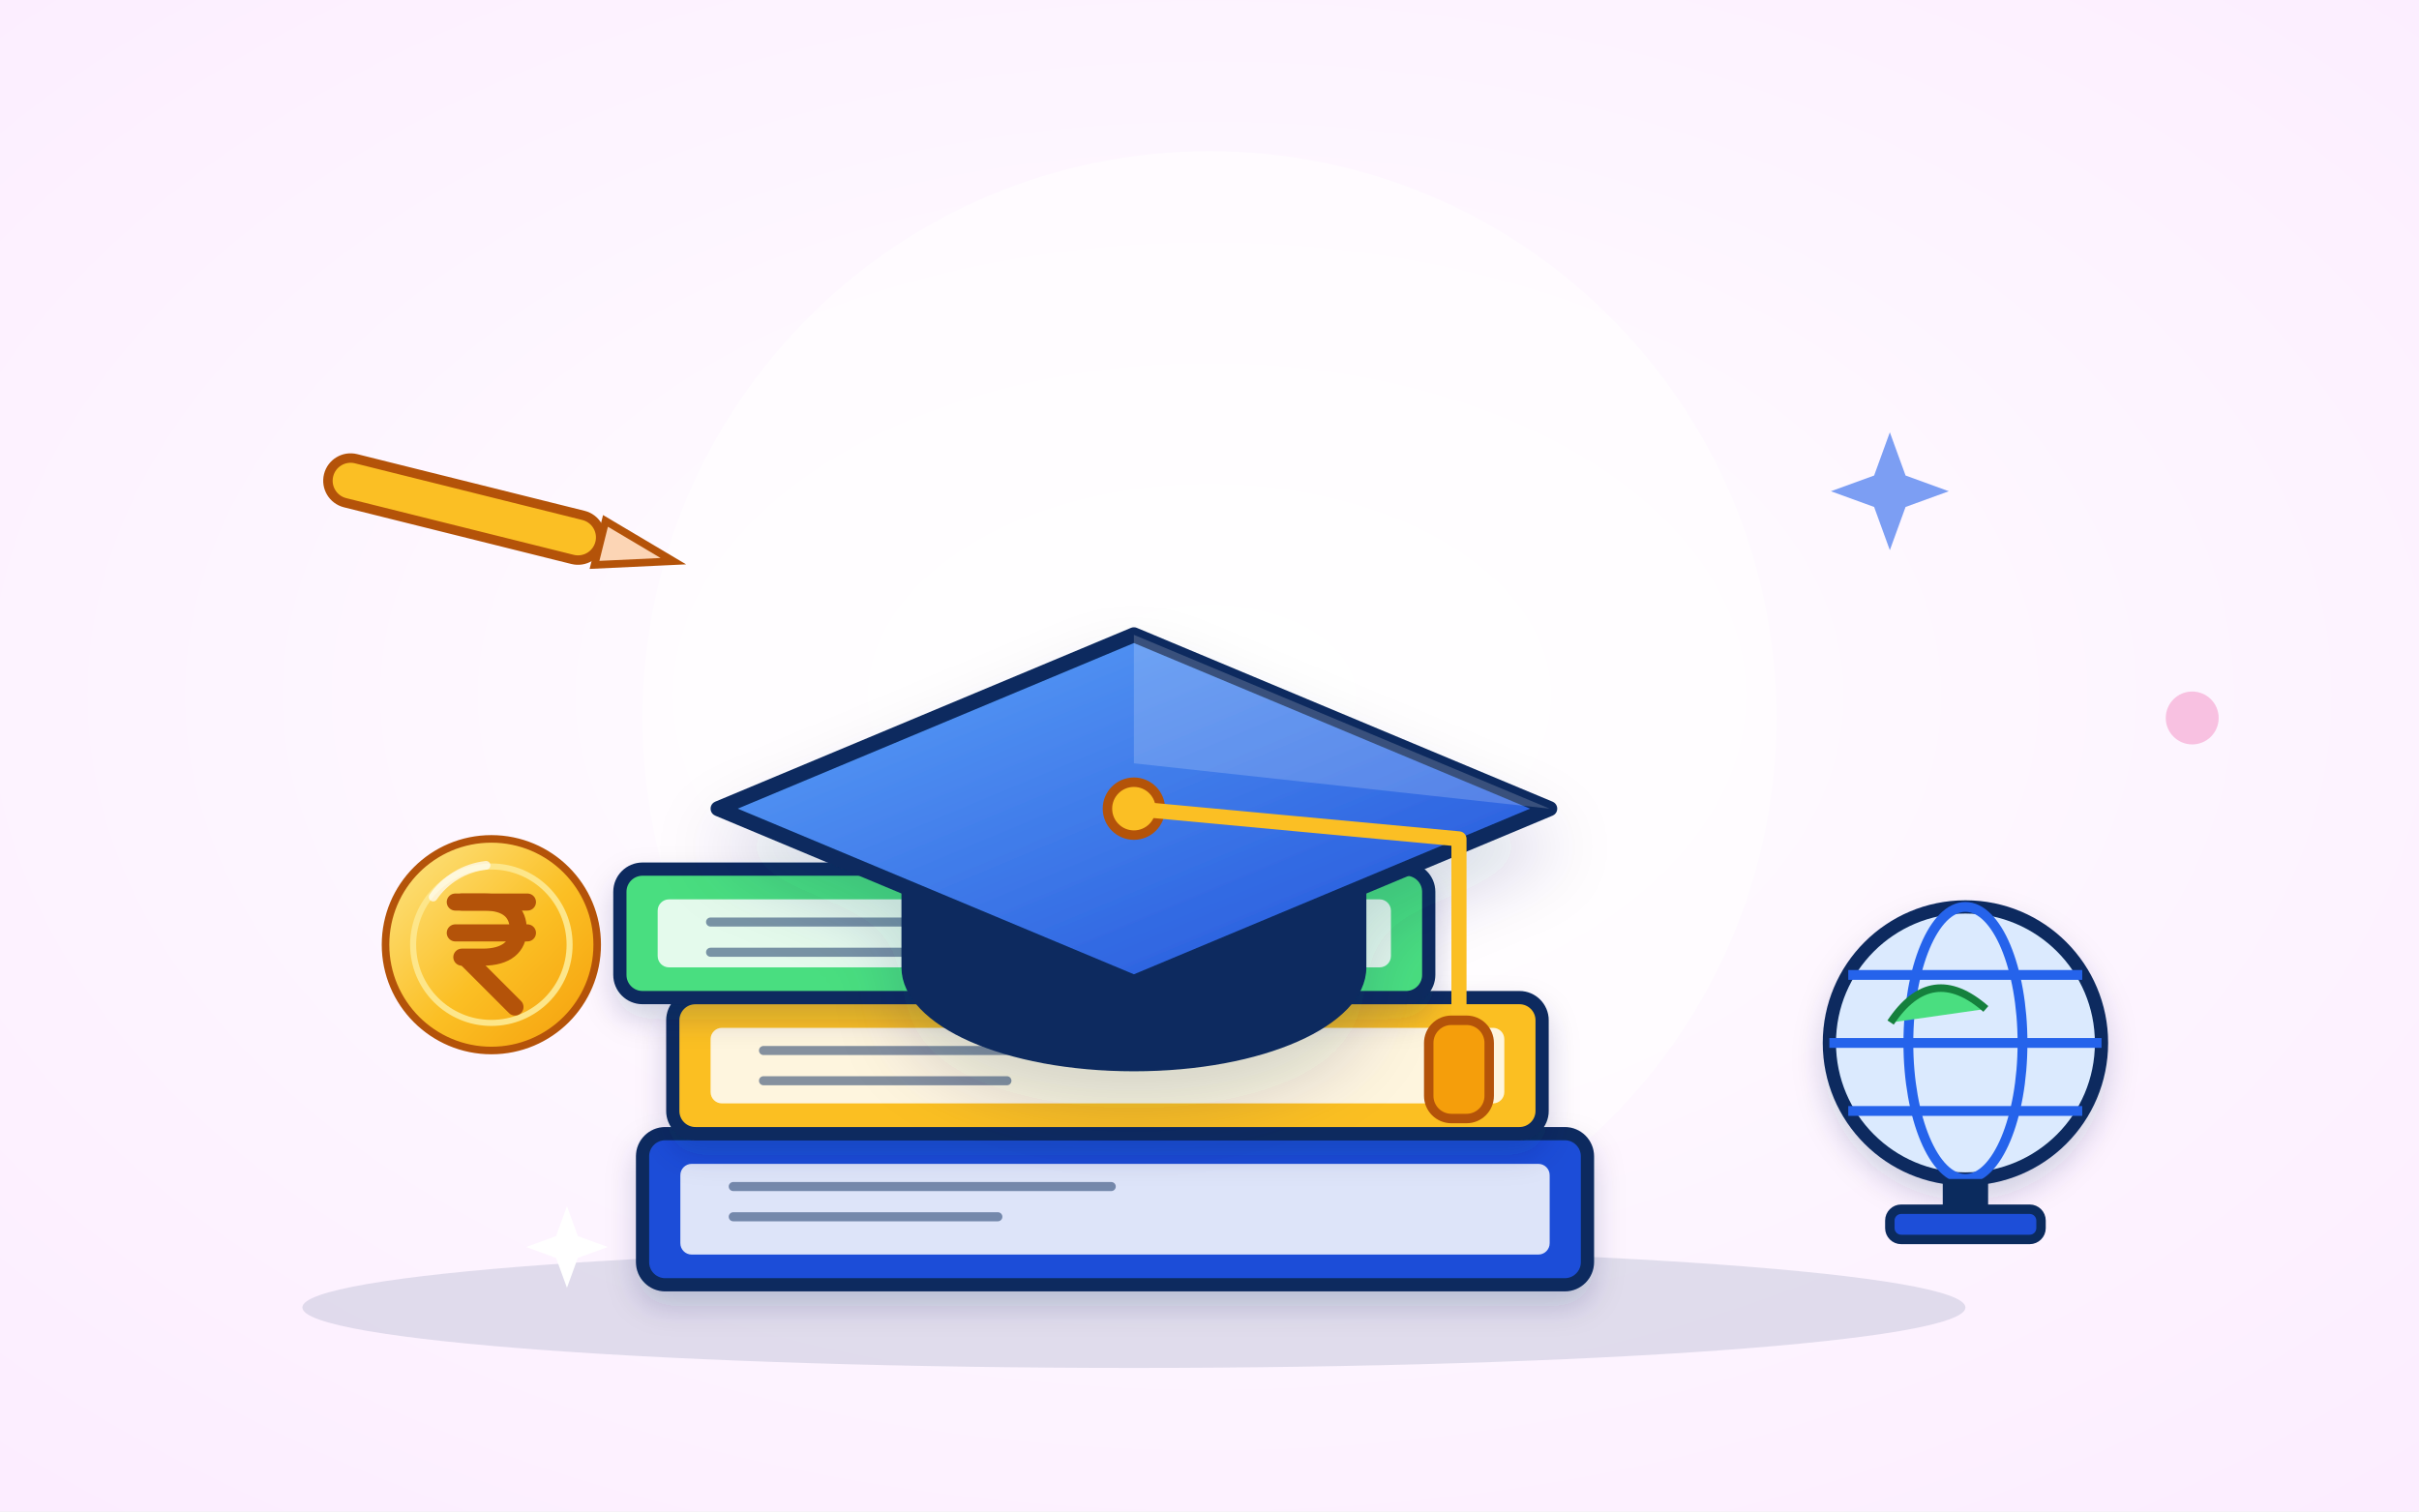
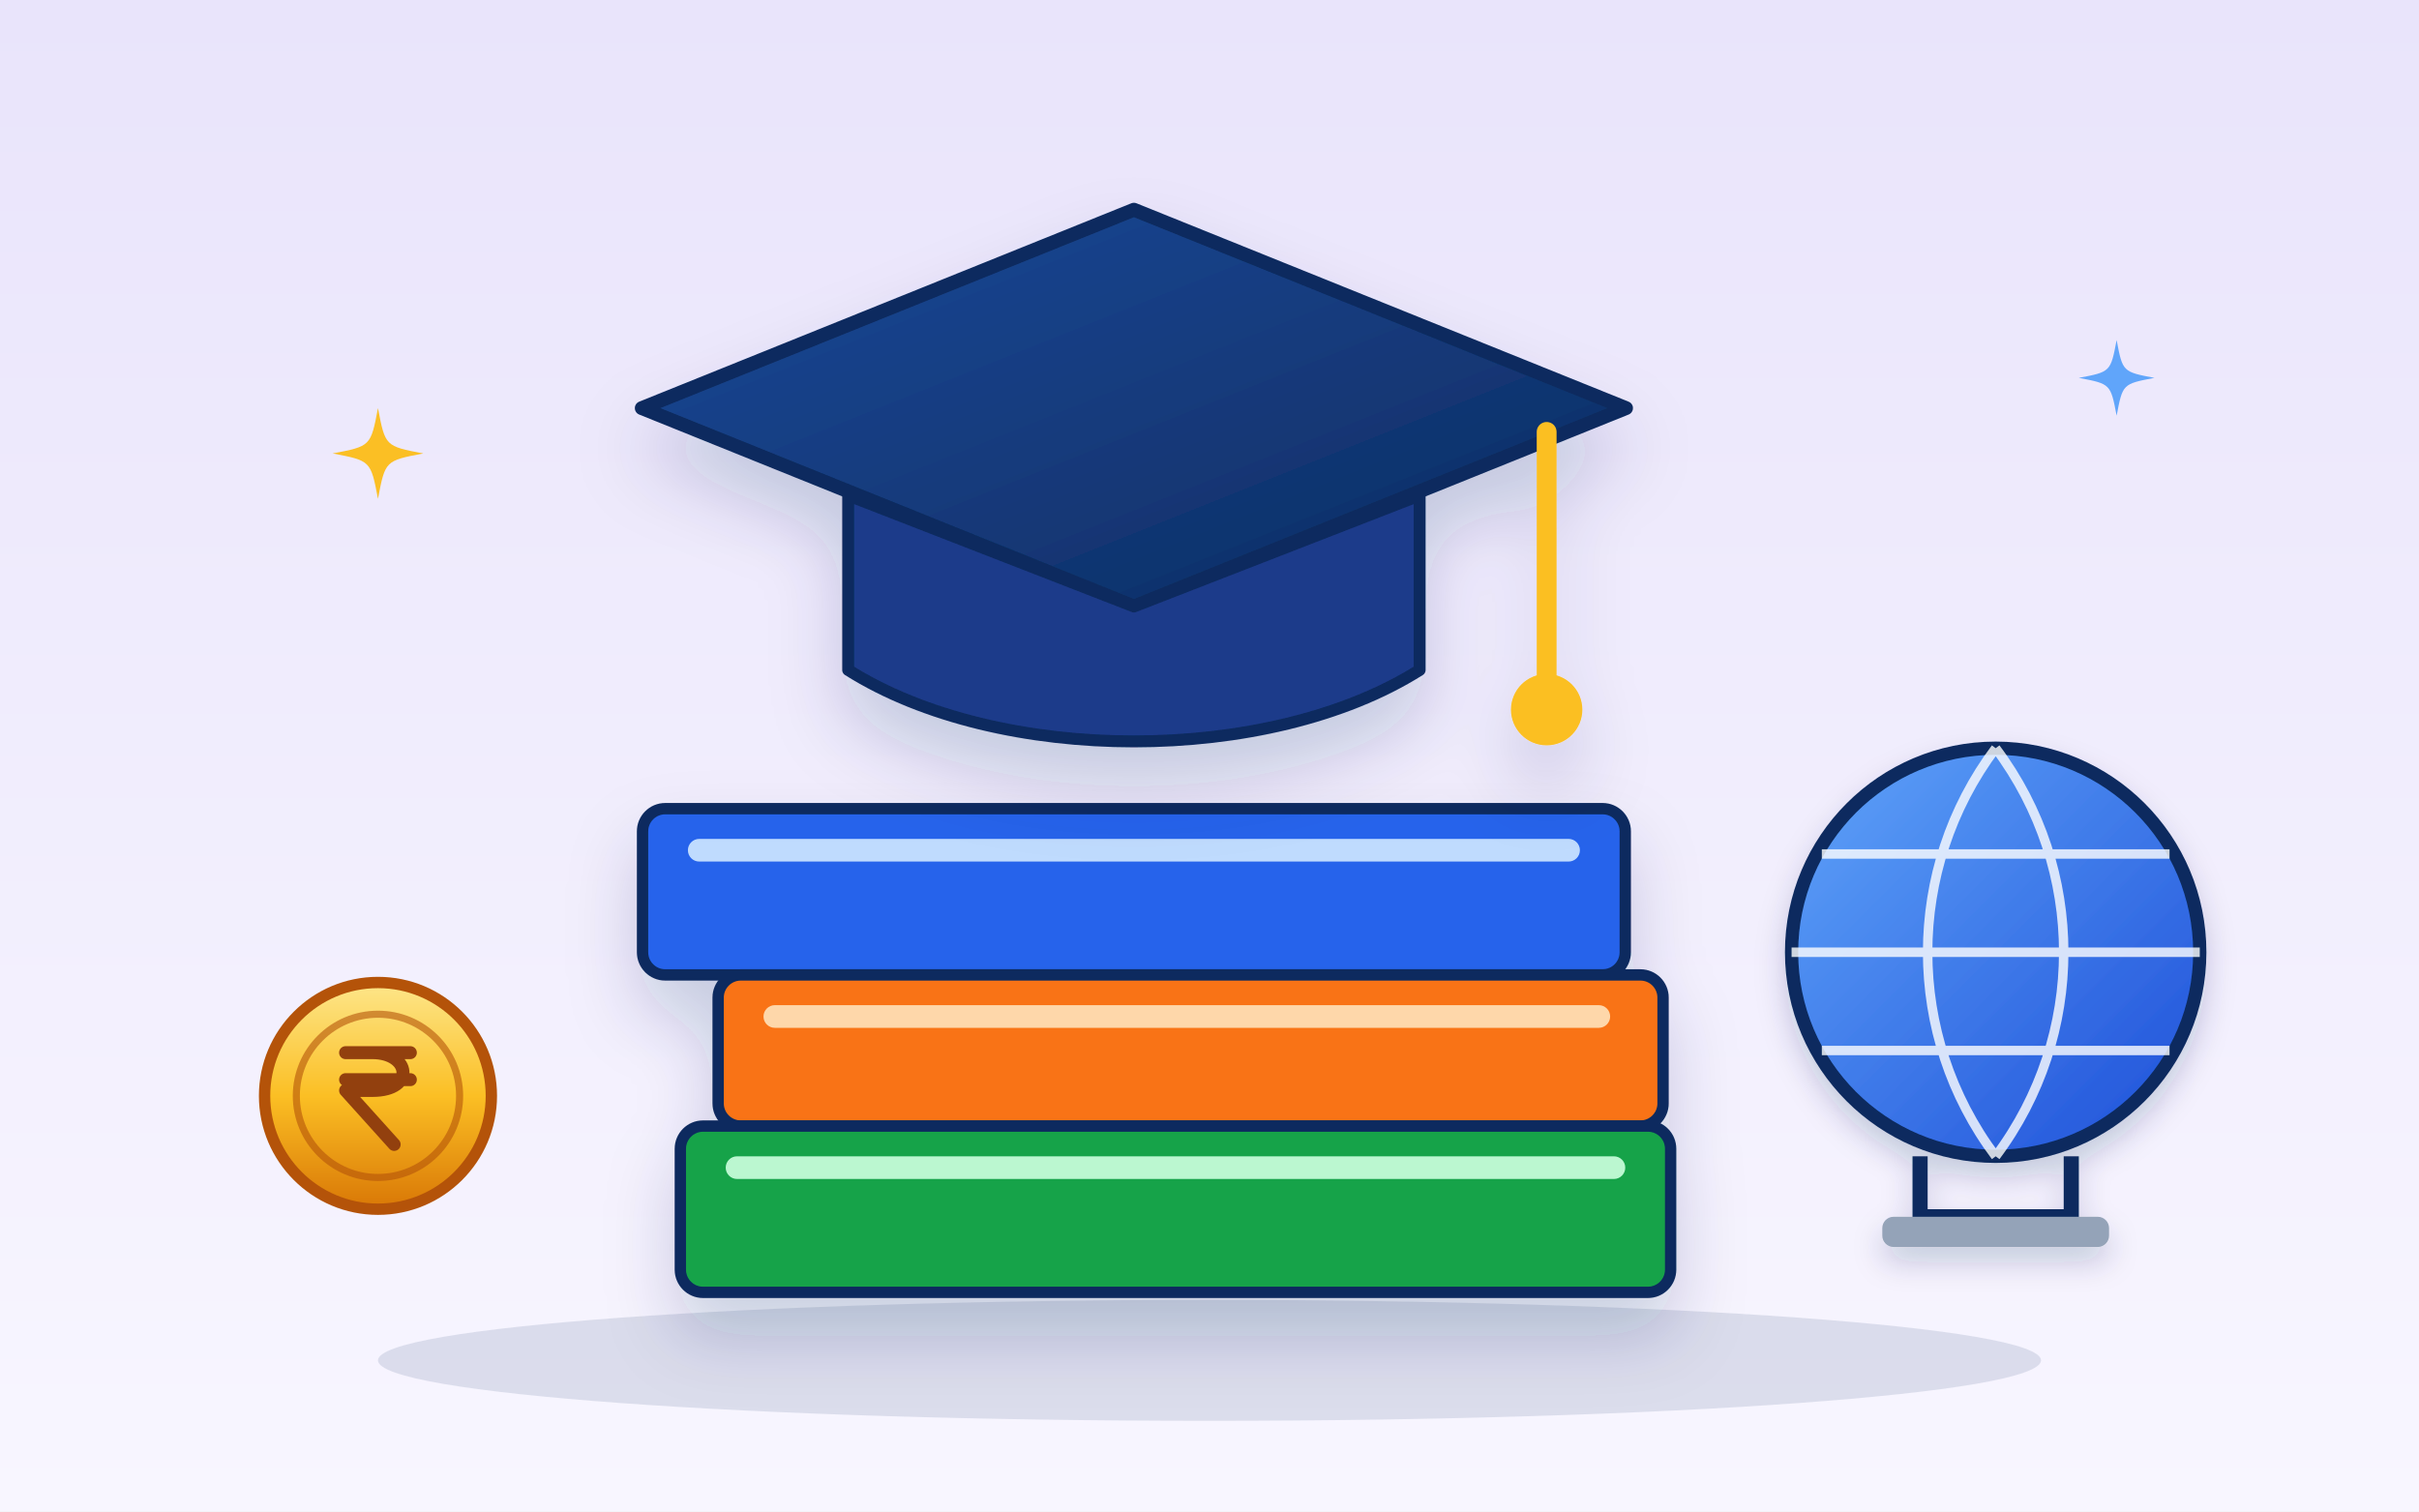
<svg xmlns="http://www.w3.org/2000/svg" viewBox="0 0 640 400" preserveAspectRatio="xMidYMid slice">
  <defs>
-     <radialGradient id="bg" cx="50%" cy="46%" r="72%">
-       <stop offset="0" stop-color="#fff" />
-       <stop offset="1" stop-color="#FCEDFF" />
-     </radialGradient>
+     <linearGradient id="sky" x1="0" y1="0" x2="0" y2="1">
+       <stop offset="0" stop-color="#BFDDF8" />
+       <stop offset=".65" stop-color="#E4F1FD" />
+       <stop offset="1" stop-color="#F6FAFF" />
+     </linearGradient>
+     <linearGradient id="dusk" x1="0" y1="0" x2="0" y2="1">
+       <stop offset="0" stop-color="#FDE7B8" />
+       <stop offset=".55" stop-color="#FDBA74" />
+       <stop offset="1" stop-color="#F97316" />
+     </linearGradient>
+     <linearGradient id="mint" x1="0" y1="0" x2="0" y2="1">
+       <stop offset="0" stop-color="#DDF3E6" />
+       <stop offset="1" stop-color="#F3FBF6" />
+     </linearGradient>
+     <linearGradient id="cream" x1="0" y1="0" x2="0" y2="1">
+       <stop offset="0" stop-color="#FFF4DC" />
+       <stop offset="1" stop-color="#FFFBF1" />
+     </linearGradient>
+     <linearGradient id="lav" x1="0" y1="0" x2="0" y2="1">
+       <stop offset="0" stop-color="#E9E4FB" />
+       <stop offset="1" stop-color="#F8F6FF" />
+     </linearGradient>
+     <linearGradient id="grass" x1="0" y1="0" x2="0" y2="1">
+       <stop offset="0" stop-color="#7BD389" />
+       <stop offset="1" stop-color="#3FA55B" />
+     </linearGradient>
+     <linearGradient id="grass2" x1="0" y1="0" x2="0" y2="1">
+       <stop offset="0" stop-color="#9BE3A4" />
+       <stop offset="1" stop-color="#56B972" />
+     </linearGradient>
    <linearGradient id="roof" x1="0" y1="0" x2="0" y2="1">
-       <stop offset="0" stop-color="#2563EB" />
+       <stop offset="0" stop-color="#F0763A" />
+       <stop offset="1" stop-color="#C2410C" />
+     </linearGradient>
+     <linearGradient id="roofd" x1="0" y1="0" x2="0" y2="1">
+       <stop offset="0" stop-color="#475569" />
+       <stop offset="1" stop-color="#1E293B" />
+     </linearGradient>
+     <linearGradient id="wall" x1="0" y1="0" x2="1" y2="0">
+       <stop offset="0" stop-color="#FFFFFF" />
+       <stop offset="1" stop-color="#F1E8D8" />
+     </linearGradient>
+     <linearGradient id="wallb" x1="0" y1="0" x2="1" y2="0">
+       <stop offset="0" stop-color="#EEF3FA" />
+       <stop offset="1" stop-color="#D3DEEE" />
+     </linearGradient>
+     <linearGradient id="glass" x1="0" y1="0" x2="1" y2="1">
+       <stop offset="0" stop-color="#CFE6FB" />
+       <stop offset="1" stop-color="#6FAEE8" />
+     </linearGradient>
+     <linearGradient id="blue" x1="0" y1="0" x2="1" y2="1">
+       <stop offset="0" stop-color="#60A5FA" />
      <stop offset="1" stop-color="#1D4ED8" />
    </linearGradient>
-     <linearGradient id="wall" x1="0" y1="0" x2="1" y2="0">
-       <stop offset="0" stop-color="#fff" />
-       <stop offset="1" stop-color="#EAF2FE" />
+     <linearGradient id="navy" x1="0" y1="0" x2="1" y2="1">
+       <stop offset="0" stop-color="#1E4A9A" />
+       <stop offset="1" stop-color="#0B2B5E" />
    </linearGradient>
    <linearGradient id="gold" x1="0" y1="0" x2="0" y2="1">
      <stop offset="0" stop-color="#FDE68A" />
-       <stop offset="1" stop-color="#F59E0B" />
+       <stop offset=".5" stop-color="#FBBF24" />
+       <stop offset="1" stop-color="#D97706" />
    </linearGradient>
-     <linearGradient id="goldH" x1="0" y1="0" x2="1" y2="1">
-       <stop offset="0" stop-color="#FDE68A" />
-       <stop offset=".55" stop-color="#FBBF24" />
-       <stop offset="1" stop-color="#F59E0B" />
+     <linearGradient id="green" x1="0" y1="0" x2="1" y2="1">
+       <stop offset="0" stop-color="#4ADE80" />
+       <stop offset="1" stop-color="#15803D" />
    </linearGradient>
-     <linearGradient id="ind" x1="0" y1="0" x2="1" y2="1">
-       <stop offset="0" stop-color="#60A5FA" />
-       <stop offset="1" stop-color="#1D4ED8" />
+     <linearGradient id="note" x1="0" y1="0" x2="1" y2="1">
+       <stop offset="0" stop-color="#D9F99D" />
+       <stop offset="1" stop-color="#86C44F" />
    </linearGradient>
-     <linearGradient id="leaf" x1="0" y1="0" x2="0" y2="1">
-       <stop offset="0" stop-color="#4ADE80" />
-       <stop offset="1" stop-color="#22C55E" />
+     <linearGradient id="teal" x1="0" y1="0" x2="1" y2="1">
+       <stop offset="0" stop-color="#5EEAD4" />
+       <stop offset="1" stop-color="#0F766E" />
    </linearGradient>
-     <filter id="sh" x="-30%" y="-30%" width="160%" height="170%">
-       <feDropShadow dx="0" dy="10" stdDeviation="9" flood-color="#0B2B5E" flood-opacity=".16" />
+     <linearGradient id="red" x1="0" y1="0" x2="1" y2="1">
+       <stop offset="0" stop-color="#FB7185" />
+       <stop offset="1" stop-color="#BE123C" />
+     </linearGradient>
+     <linearGradient id="purple" x1="0" y1="0" x2="1" y2="1">
+       <stop offset="0" stop-color="#A78BFA" />
+       <stop offset="1" stop-color="#6D28D9" />
+     </linearGradient>
+     <linearGradient id="steel" x1="0" y1="0" x2="1" y2="0">
+       <stop offset="0" stop-color="#E2E8F0" />
+       <stop offset="1" stop-color="#94A3B8" />
+     </linearGradient>
+     <filter id="sh" x="-30%" y="-30%" width="170%" height="180%">
+       <feDropShadow dx="0" dy="10" stdDeviation="9" flood-color="#0B2B5E" flood-opacity=".18" />
    </filter>
    <filter id="sh2" x="-30%" y="-30%" width="160%" height="170%">
-       <feDropShadow dx="0" dy="4" stdDeviation="4" flood-color="#0B2B5E" flood-opacity=".18" />
+       <feDropShadow dx="0" dy="4" stdDeviation="4" flood-color="#0B2B5E" flood-opacity=".2" />
    </filter>
  </defs>
-   <rect width="640" height="400" fill="url(#bg)" />
-   <circle cx="320" cy="190" r="150" fill="#fff" opacity=".55" />
-   <ellipse cx="300" cy="346" rx="220" ry="16" fill="#0B2B5E" opacity="0.12" />
-   <g filter="url(#sh2)">
-     <rect x="170" y="300" width="250" height="40" rx="6" fill="#1D4ED8" stroke="#0B2B5E" stroke-width="3.5" />
+   <rect x="0" y="0" width="640" height="400" rx="0" fill="url(#lav)" />
+   <ellipse cx="320" cy="360" rx="220" ry="16" fill="#0B2B5E" opacity=".12" />
+   <g transform="translate(300 214) scale(1)" filter="url(#sh)">
+     <rect x="-130" y="0" width="260" height="44" rx="6" fill="#2563EB" stroke="#0B2B5E" stroke-width="3" />
+     <rect x="-118" y="8" width="236" height="6" rx="3" fill="#BFDBFE" />
+     <rect x="-110" y="44" width="250" height="40" rx="6" fill="#F97316" stroke="#0B2B5E" stroke-width="3" />
+     <rect x="-98" y="52" width="224" height="6" rx="3" fill="#FED7AA" />
+     <rect x="-120" y="84" width="262" height="44" rx="6" fill="#16A34A" stroke="#0B2B5E" stroke-width="3" />
+     <rect x="-108" y="92" width="238" height="6" rx="3" fill="#BBF7D0" />
  </g>
-   <rect x="180" y="308" width="230" height="24" rx="3" fill="#fff" opacity=".85" />
-   <path d="M194 314h100.0M194 322h70.0" stroke="#0B2B5E" stroke-width="2.4" opacity=".5" stroke-linecap="round" />
-   <g filter="url(#sh2)">
-     <rect x="178" y="264" width="230" height="36" rx="6" fill="#FBBF24" stroke="#0B2B5E" stroke-width="3.5" />
+   <g transform="translate(300 108) scale(1.05)" filter="url(#sh)">
+     <path d="M-124 0L0 -50L124 0L0 50Z" fill="url(#navy)" stroke="#0B2B5E" stroke-width="3.5" stroke-linejoin="round" />
+     <path d="M-72 22V66C-34 90 34 90 72 66V22L0 50Z" fill="#1E3A8A" stroke="#0B2B5E" stroke-width="3" stroke-linejoin="round" />
+     <path d="M104 6V70" fill="none" stroke="#FBBF24" stroke-width="5" stroke-linecap="round" />
+     <circle cx="104" cy="76" r="9" fill="#FBBF24" />
  </g>
-   <rect x="188" y="272" width="210" height="20" rx="3" fill="#fff" opacity=".85" />
-   <path d="M202 278h92.0M202 286h64.4" stroke="#0B2B5E" stroke-width="2.4" opacity=".5" stroke-linecap="round" />
-   <g filter="url(#sh2)">
-     <rect x="164" y="230" width="214" height="34" rx="6" fill="#4ADE80" stroke="#0B2B5E" stroke-width="3.5" />
+   <g transform="translate(528 252) scale(1)" filter="url(#sh2)">
+     <circle cx="0" cy="0" r="54" fill="url(#blue)" stroke="#0B2B5E" stroke-width="3.5" />
+     <path d="M-54 0H54M0 -54C-24 -22 -24 22 0 54M0 -54C24 -22 24 22 0 54M-46 -26H46M-46 26H46" fill="none" stroke="#fff" stroke-width="2.5" opacity=".8" />
+     <path d="M-20 54V70H20V54" fill="none" stroke="#0B2B5E" stroke-width="4" />
+     <rect x="-30" y="70" width="60" height="8" rx="3" fill="#94A3B8" />
  </g>
-   <rect x="174" y="238" width="194" height="18" rx="3" fill="#fff" opacity=".85" />
-   <path d="M188 244h85.6M188 252h59.92" stroke="#0B2B5E" stroke-width="2.4" opacity=".5" stroke-linecap="round" />
-   <g filter="url(#sh)">
-     <path d="M240 220v36c0 14 26 26 60 26s60-12 60-26v-36z" fill="#0B2B5E" stroke="#0B2B5E" stroke-width="3" stroke-linejoin="round" />
-     <polygon points="300,168 410,214 300,260 190,214" fill="url(#ind)" stroke="#0B2B5E" stroke-width="4" stroke-linejoin="round" />
+   <circle cx="100" cy="290" r="30" fill="url(#gold)" stroke="#B45309" stroke-width="3" />
+   <circle cx="100" cy="290" r="21.6" fill="none" stroke="#B45309" stroke-width="1.875" opacity=".6" />
+   <g transform="translate(100 290) scale(1.42857)">
+     <path d="M-6 -8H6M-6 -3H6M-6 -8H-1C6 -8 7 -1 -1 -1H-6L3 9" fill="none" stroke="#92400E" stroke-width="2.4" stroke-linecap="round" stroke-linejoin="round" />
  </g>
-   <polygon points="300,168 410,214 300,202" fill="#fff" opacity=".18" />
-   <circle cx="300" cy="214" r="7" fill="#FBBF24" stroke="#B45309" stroke-width="2.5" />
-   <path d="M300 214L386 222v52" fill="none" stroke="#FBBF24" stroke-width="4" stroke-linecap="round" stroke-linejoin="round" />
-   <rect x="378" y="270" width="16" height="26" rx="6" fill="#F59E0B" stroke="#B45309" stroke-width="2.5" />
-   <g filter="url(#sh2)">
-     <circle cx="520" cy="276" r="36" fill="#DBEAFE" stroke="#0B2B5E" stroke-width="3.5" />
-   </g>
-   <ellipse cx="520" cy="276" rx="15.1" ry="36" fill="none" stroke="#2563EB" stroke-width="2.6" />
-   <path d="M484 276h72M489.0 258.0h61.9M489.0 294.0h61.9" stroke="#2563EB" stroke-width="2.6" />
-   <path d="M500.2 270.6q10.8 -16.2 25.2 -3.6" fill="#4ADE80" stroke="#15803D" stroke-width="2" />
-   <rect x="514" y="312" width="12" height="10" fill="#0B2B5E" />
-   <rect x="500" y="320" width="40" height="8" rx="3" fill="#1D4ED8" stroke="#0B2B5E" stroke-width="2.5" />
-   <circle cx="130" cy="250" r="28" fill="url(#goldH)" stroke="#B45309" stroke-width="2.0" />
-   <circle cx="130" cy="250" r="20.7" fill="none" stroke="#FDE68A" stroke-width="1.6" />
-   <g transform="translate(130 250) scale(1.736)" fill="none" stroke="#B45309" stroke-width="2.6" stroke-linecap="round" stroke-linejoin="round">
-     <path d="M-5.5-6.5h11M-5.5-1.8h11" />
-     <path d="M-4.5-6.5h3.4c3.6 0 5.2 1.6 5.2 4.2s-1.8 4.2-5.4 4.2h-3.2" />
-     <path d="M-3.8 2.1L3.6 9.5" />
-   </g>
-   <path d="M114.6 237.4a19.6 19.6 0 0 1 14.0 -8.4" stroke="#fff" stroke-width="2.3" stroke-linecap="round" fill="none" opacity=".7" />
-   <g transform="rotate(14 118 150)">
-     <rect x="82" y="128" width="74" height="12" rx="6" fill="#FBBF24" stroke="#B45309" stroke-width="2.5" />
-     <polygon points="156,128 176,134 156,140" fill="#FCD5B5" stroke="#B45309" stroke-width="2" />
-   </g>
-   <path d="M500 114.4L504.16 125.84 515.6 130 504.16 134.16 500 145.6 495.84 134.16 484.4 130 495.84 125.84Z" fill="#2563EB" opacity="0.6" />
-   <path d="M150 319.2L152.88 327.12 160.8 330 152.88 332.88 150 340.8 147.12 332.88 139.2 330 147.12 327.12Z" fill="#fff" opacity="1" />
-   <circle cx="580" cy="190" r="7" fill="#EC4899" opacity="0.3" />
+   <path d="M100 108C101.92 118.08 101.92 118.08 112 120C101.92 121.92 101.92 121.92 100 132C98.08 121.92 98.08 121.92 88 120C98.08 118.08 98.08 118.08 100 108z" fill="#FBBF24" />
+   <path d="M560 90C561.6 98.4 561.6 98.4 570 100C561.6 101.6 561.6 101.6 560 110C558.4 101.6 558.4 101.6 550 100C558.4 98.4 558.4 98.4 560 90z" fill="#60A5FA" />
</svg>
